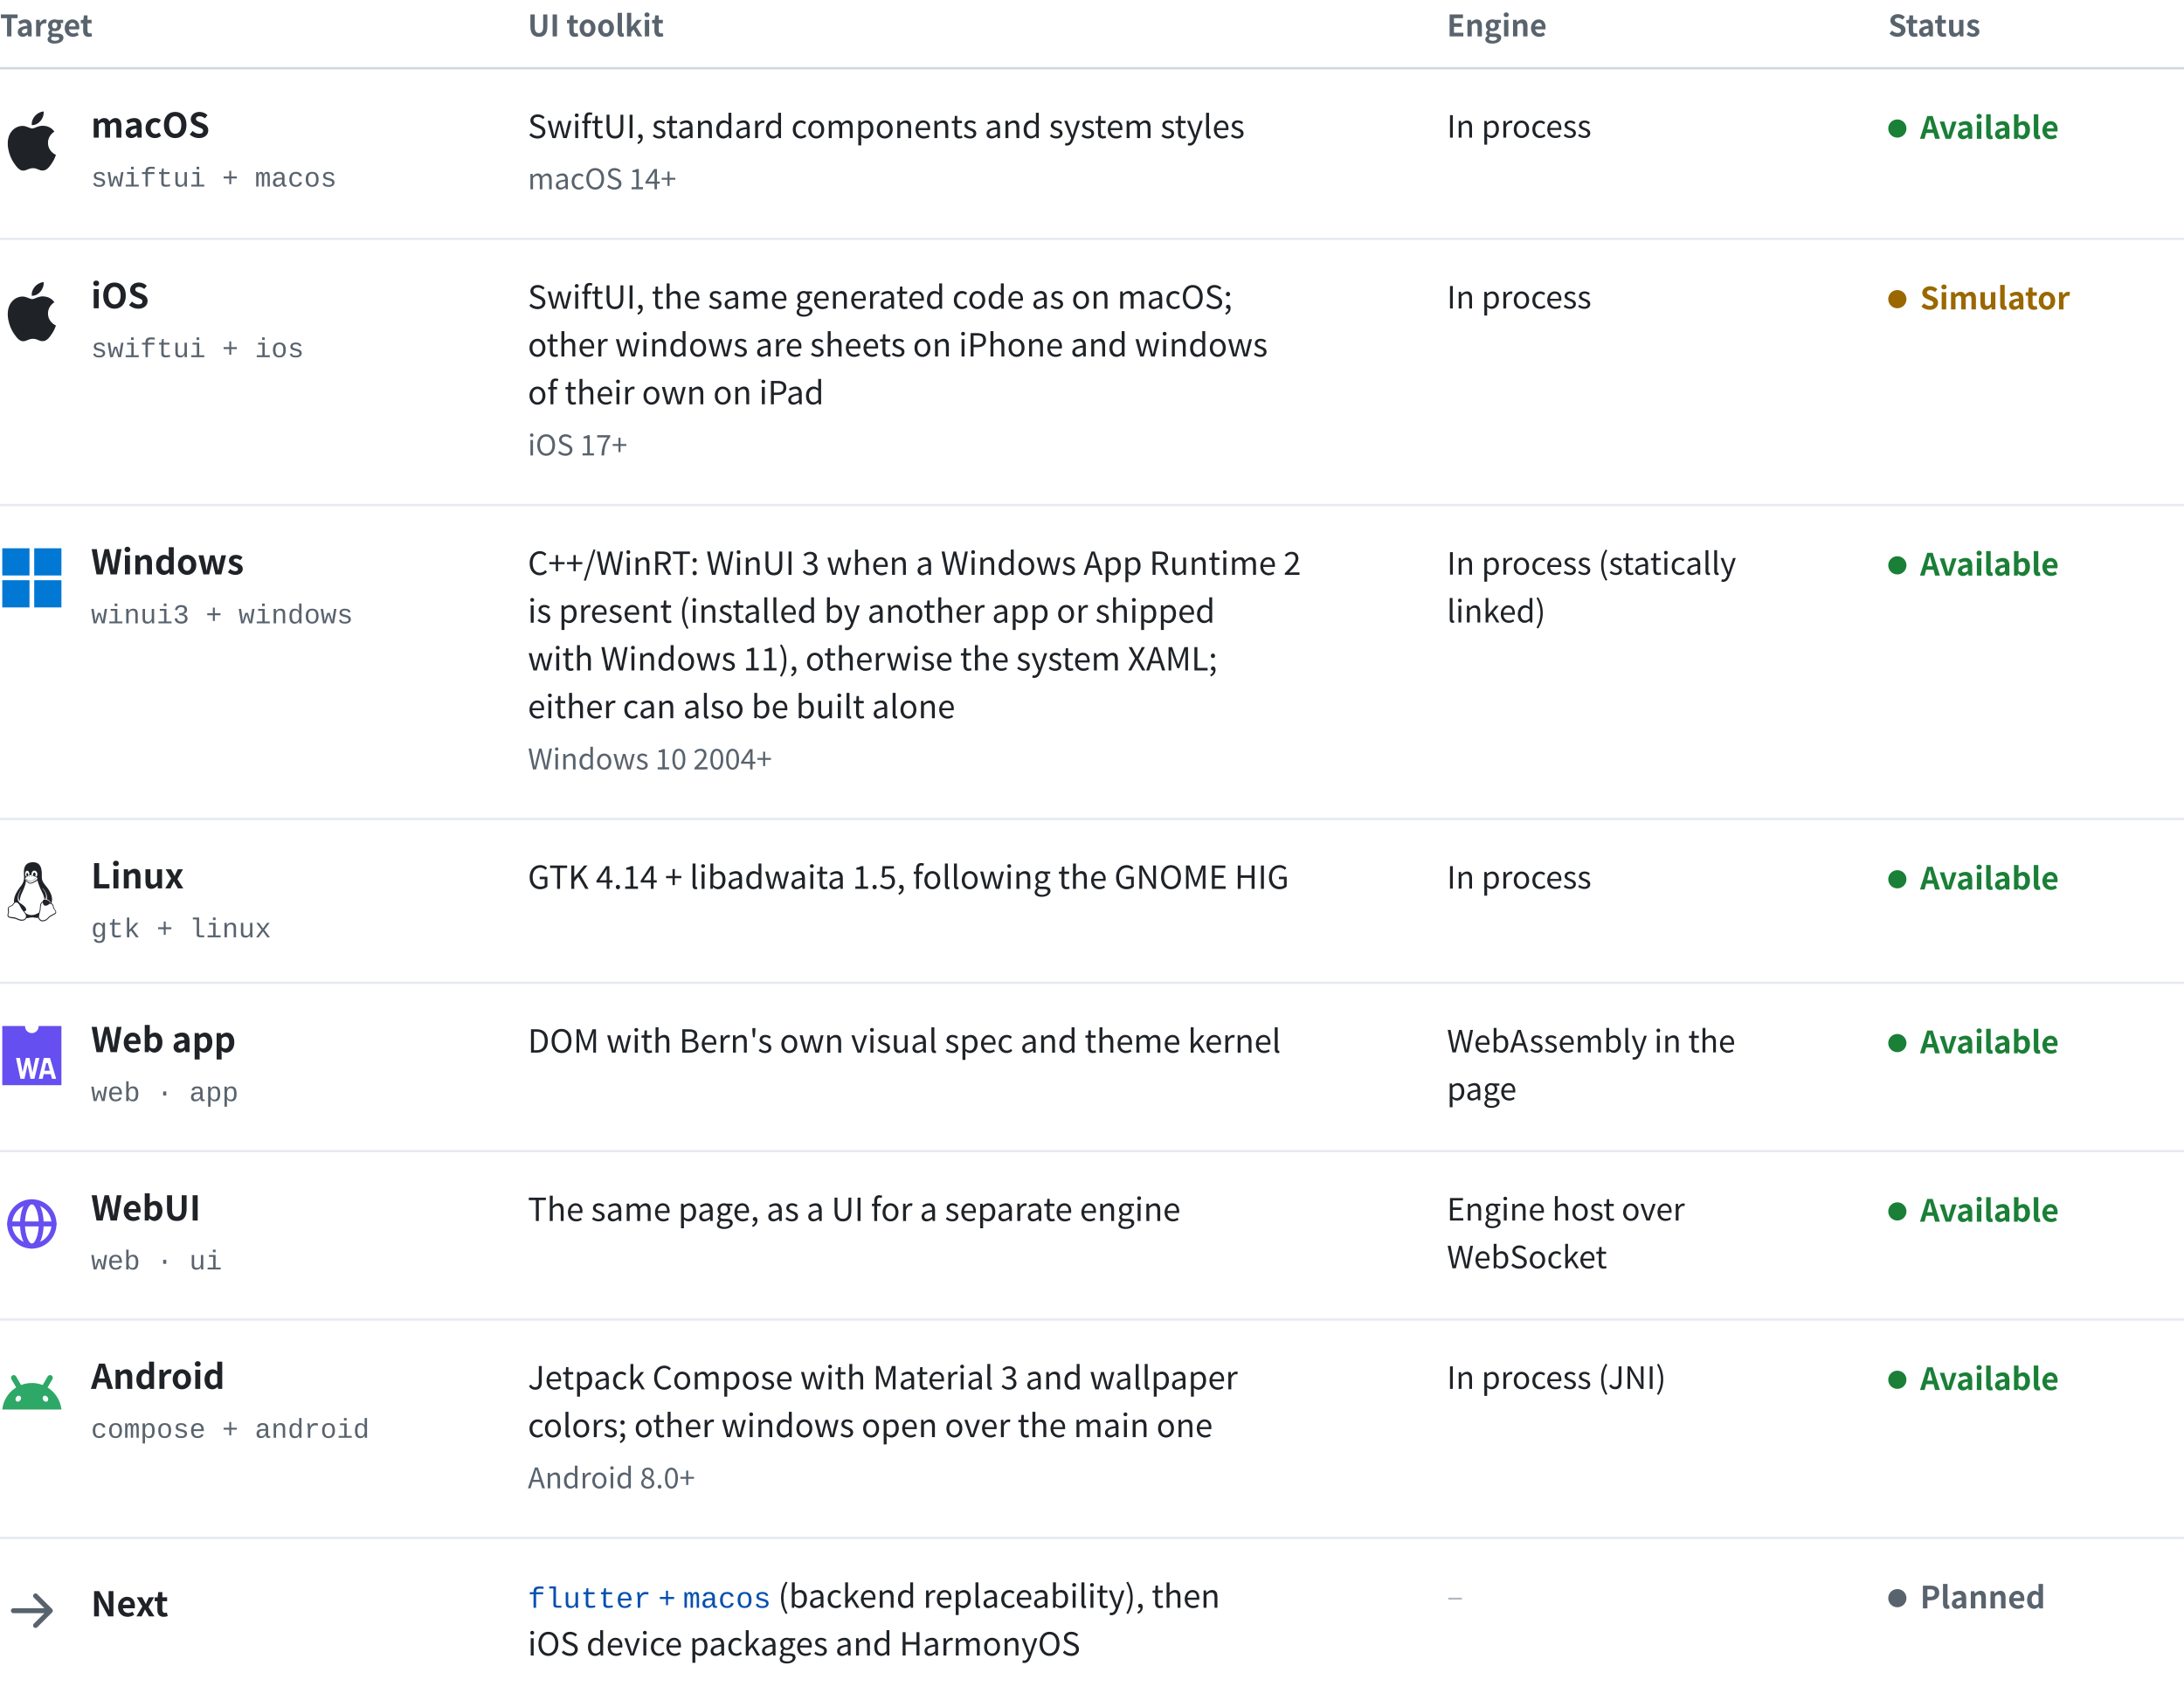
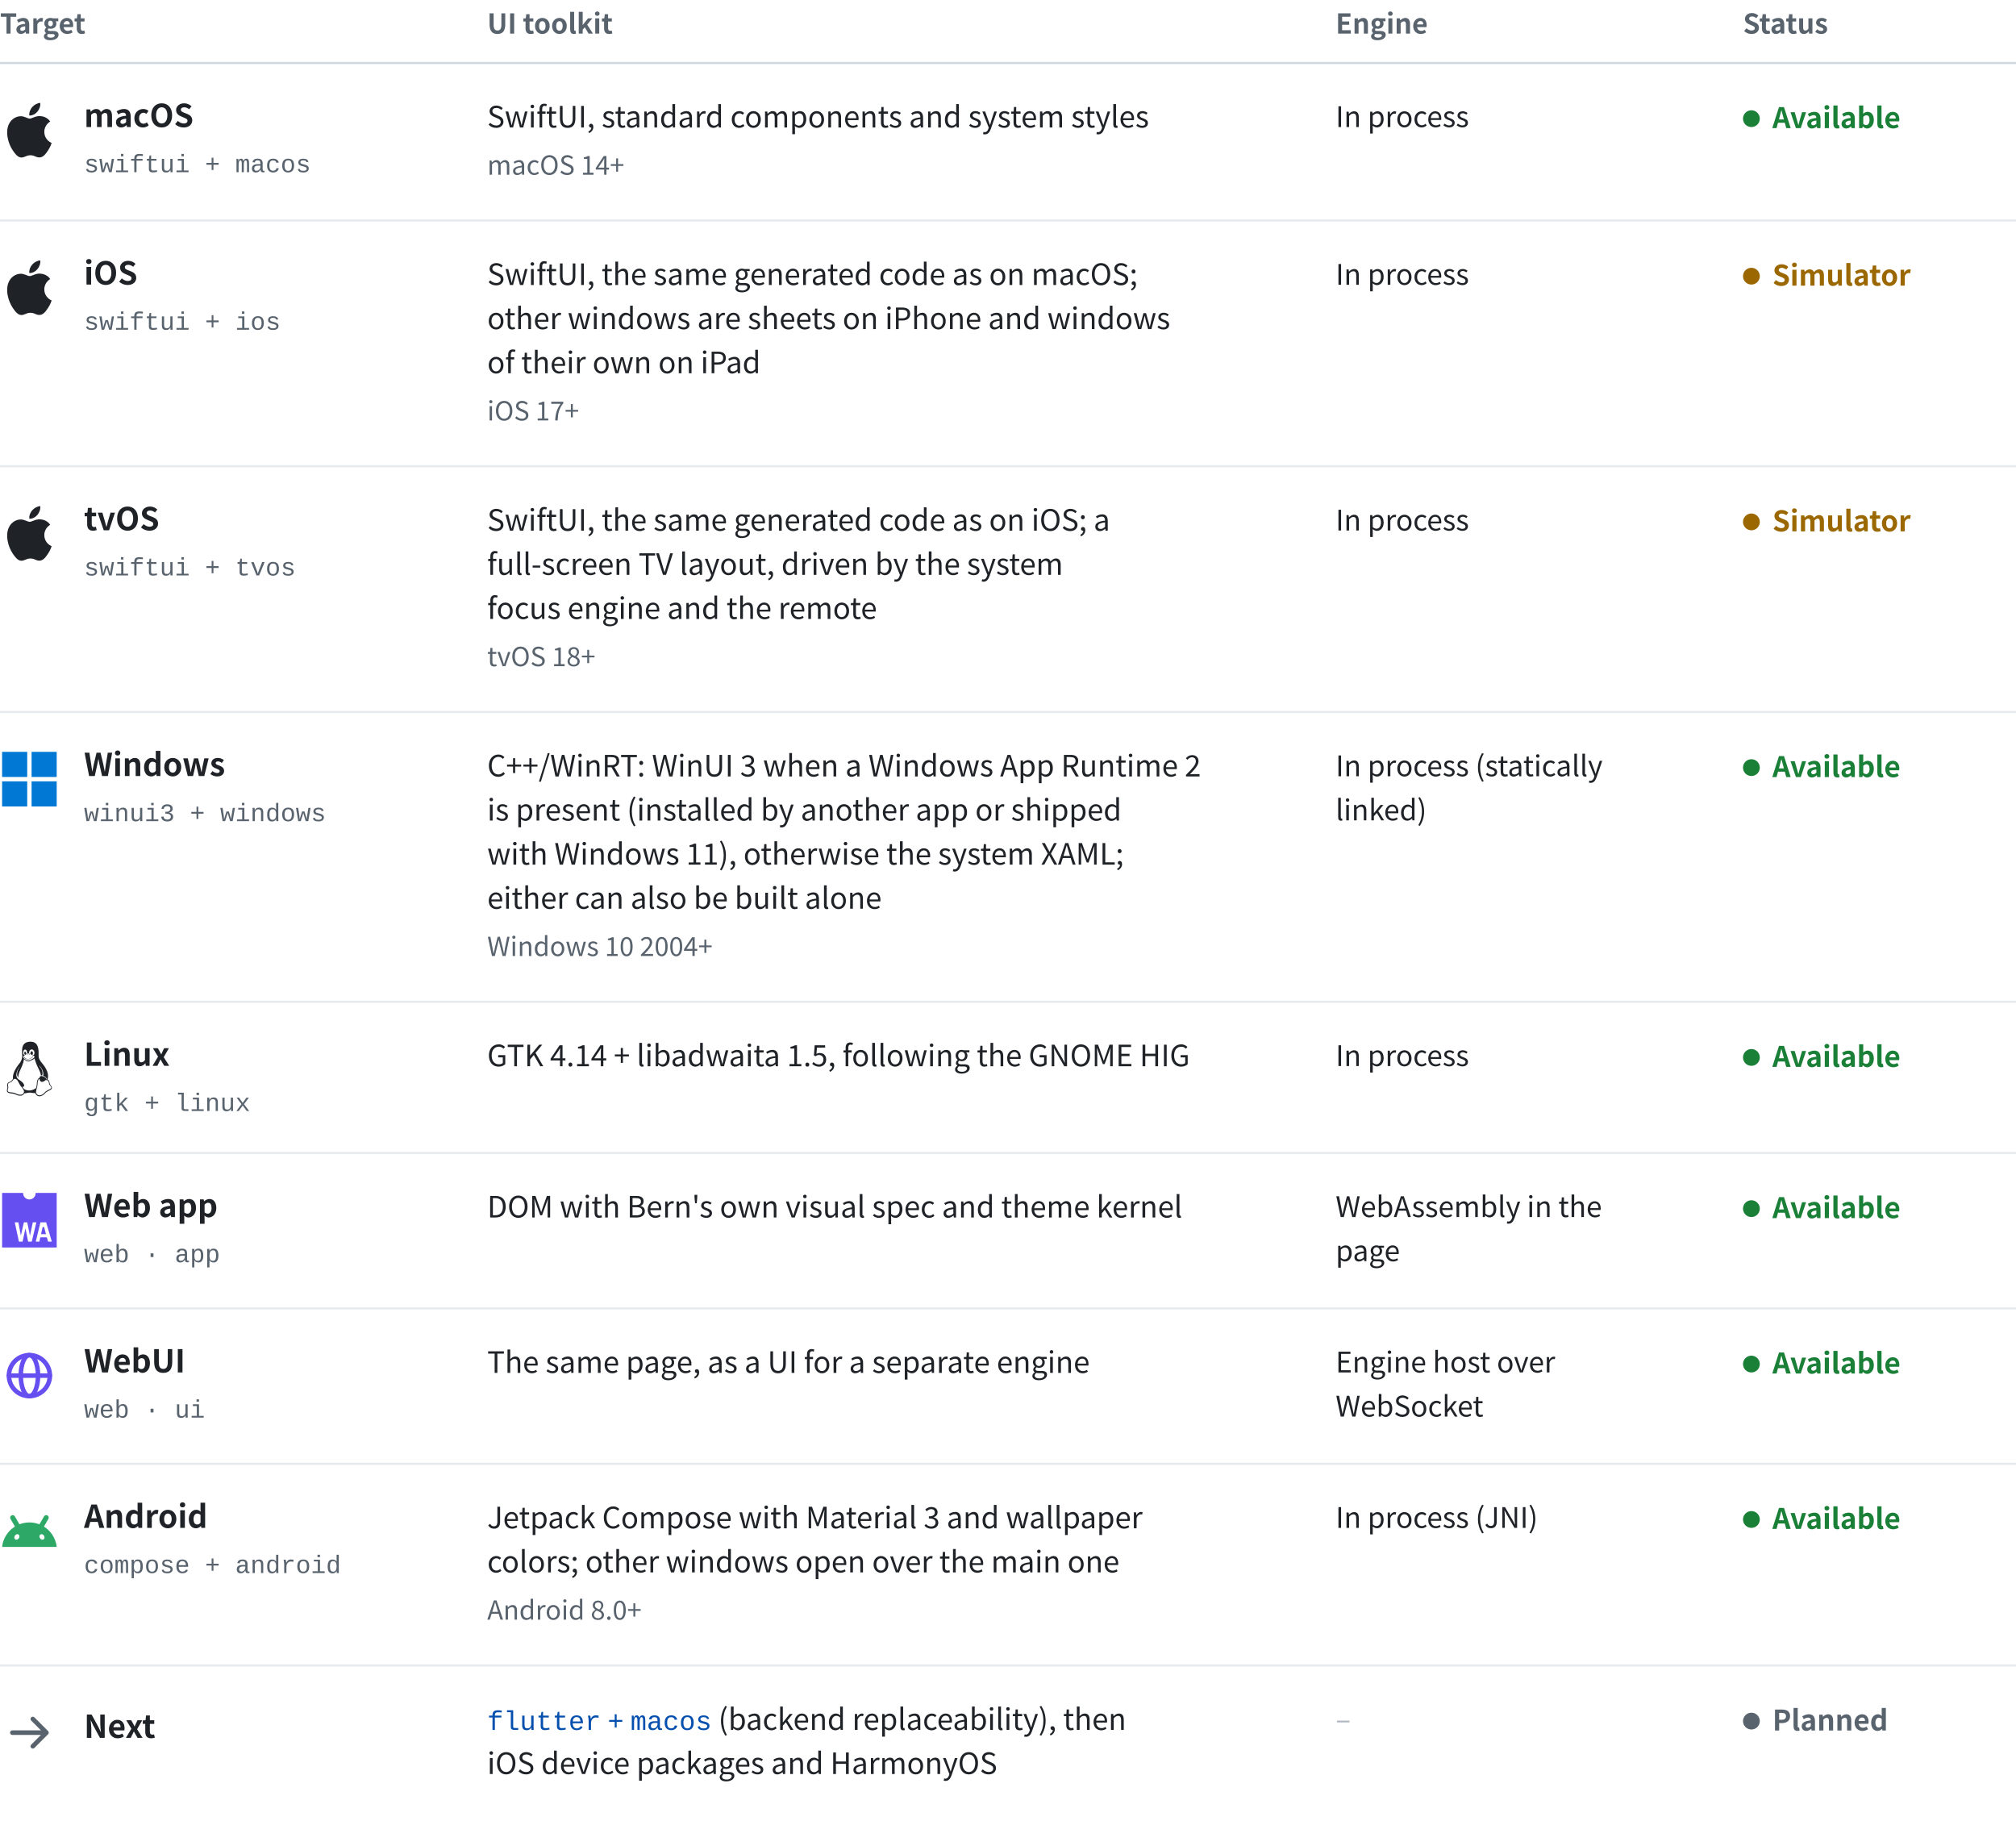
- <svg xmlns="http://www.w3.org/2000/svg" viewBox="0 0 960 750" width="960" height="750" font-family="-apple-system, BlinkMacSystemFont, 'Segoe UI', 'PingFang SC', 'Hiragino Sans GB', 'Microsoft YaHei', 'Noto Sans CJK SC', 'Helvetica Neue', Arial, sans-serif">
+ <svg xmlns="http://www.w3.org/2000/svg" viewBox="0 0 960 867" width="960" height="867" font-family="-apple-system, BlinkMacSystemFont, 'Segoe UI', 'PingFang SC', 'Hiragino Sans GB', 'Microsoft YaHei', 'Noto Sans CJK SC', 'Helvetica Neue', Arial, sans-serif">
  <defs>
    <symbol id="bern-logo" viewBox="0 0 1024 1024">
      <defs>
        <clipPath id="bern-symbol-disc">
          <circle cx="512" cy="512" r="512" />
        </clipPath>
      </defs>
      <g clip-path="url(#bern-symbol-disc)">
        <rect width="1024" height="1024" fill="#4A8BEF" />
        <path fill="#24324D" d="M 290.4 372.1 C 270.7 579.3 309.8 827.6 392.0 1060.0 L 1100 1100 L 1060.0 880.0 C 1013.0 692.2 904.4 451.5 684.3 270.5 A 14 14 0 0 0 662.4 286.5 C 693.7 364.2 711.6 444.8 715.3 529.4 A 36 36 0 0 1 691.6 564.9 C 620.6 590.7 549.5 616.5 478.5 642.4 A 36 36 0 0 1 436.0 628.1 C 383.8 547.6 344.6 461.1 317.8 369.5 A 14 14 0 0 0 290.4 372.1 Z" />
        <ellipse rx="22" ry="36" fill="#E8F4FF" transform="translate(520 760) rotate(-20)" />
        <ellipse rx="22" ry="36" fill="#E8F4FF" transform="translate(748 668) rotate(-20)" />
      </g>
    </symbol>
  </defs>
  <text x="0.0" y="16.0" font-size="13" font-weight="700" fill="#59636E">Target</text>
  <text x="232.0" y="16.0" font-size="13" font-weight="700" fill="#59636E">UI toolkit</text>
  <text x="636.0" y="16.0" font-size="13" font-weight="700" fill="#59636E">Engine</text>
  <text x="830.0" y="16.0" font-size="13" font-weight="700" fill="#59636E">Status</text>
  <line x1="0" y1="30.0" x2="960" y2="30.0" stroke="#D0D7DE" />
  <path d="M12.152 6.896c-.948 0-2.415-1.078-3.96-1.04-2.04.027-3.91 1.183-4.961 3.014-2.117 3.675-.546 9.103 1.519 12.09 1.013 1.454 2.208 3.09 3.792 3.039 1.52-.065 2.09-.987 3.935-.987 1.831 0 2.35.987 3.96.948 1.637-.026 2.676-1.48 3.676-2.948 1.156-1.688 1.636-3.325 1.662-3.415-.039-.013-3.182-1.221-3.22-4.857-.026-3.04 2.48-4.494 2.597-4.559-1.429-2.09-3.623-2.324-4.39-2.376-2-.156-3.675 1.09-4.61 1.09zM15.53 3.83c.843-1.012 1.4-2.427 1.245-3.83-1.207.052-2.662.805-3.532 1.818-.78.896-1.454 2.338-1.273 3.714 1.338.104 2.715-.688 3.559-1.701" fill="#1F2328" transform="translate(1.00 49.00) scale(1.0833)" />
  <text x="40.0" y="60.5" font-size="15" fill="#1F2328" font-weight="700">macOS</text>
  <text x="40" y="82" font-size="12" font-family="ui-monospace, SFMono-Regular, Menlo, Consolas, 'Liberation Mono', monospace" fill="#59636E">swiftui + macos</text>
  <text x="232.0" y="60.7" font-size="14" fill="#1F2328">SwiftUI, standard components and system styles</text>
  <text x="232.0" y="83.2" font-size="12.5" fill="#59636E">macOS 14+</text>
  <text x="636.0" y="60.5" font-size="13.5" fill="#1F2328">In process</text>
  <circle cx="834" cy="56.5" r="4" fill="#1A7F37" />
  <text x="844.0" y="61.0" font-size="13.5" font-weight="700" fill="#1A7F37">Available</text>
  <line x1="0" y1="105.0" x2="960" y2="105.0" stroke="#E6EAEF" />
  <path d="M12.152 6.896c-.948 0-2.415-1.078-3.96-1.04-2.04.027-3.91 1.183-4.961 3.014-2.117 3.675-.546 9.103 1.519 12.09 1.013 1.454 2.208 3.09 3.792 3.039 1.52-.065 2.09-.987 3.935-.987 1.831 0 2.35.987 3.96.948 1.637-.026 2.676-1.48 3.676-2.948 1.156-1.688 1.636-3.325 1.662-3.415-.039-.013-3.182-1.221-3.22-4.857-.026-3.04 2.48-4.494 2.597-4.559-1.429-2.09-3.623-2.324-4.39-2.376-2-.156-3.675 1.09-4.61 1.09zM15.53 3.83c.843-1.012 1.4-2.427 1.245-3.83-1.207.052-2.662.805-3.532 1.818-.78.896-1.454 2.338-1.273 3.714 1.338.104 2.715-.688 3.559-1.701" fill="#1F2328" transform="translate(1.00 124.00) scale(1.0833)" />
  <text x="40.0" y="135.5" font-size="15" fill="#1F2328" font-weight="700">iOS</text>
  <text x="40" y="157" font-size="12" font-family="ui-monospace, SFMono-Regular, Menlo, Consolas, 'Liberation Mono', monospace" fill="#59636E">swiftui + ios</text>
  <text x="232.0" y="135.7" font-size="14" fill="#1F2328">SwiftUI, the same generated code as on macOS;</text>
  <text x="232.0" y="156.7" font-size="14" fill="#1F2328">other windows are sheets on iPhone and windows</text>
  <text x="232.0" y="177.7" font-size="14" fill="#1F2328">of their own on iPad</text>
  <text x="232.0" y="200.2" font-size="12.5" fill="#59636E">iOS 17+</text>
  <text x="636.0" y="135.6" font-size="13.5" fill="#1F2328">In process</text>
  <circle cx="834" cy="131.5" r="4" fill="#9A6700" />
  <text x="844.0" y="136.0" font-size="13.5" font-weight="700" fill="#9A6700">Simulator</text>
  <line x1="0" y1="222.0" x2="960" y2="222.0" stroke="#E6EAEF" />
-   <rect x="1.00" y="241.00" width="11.96" height="11.96" fill="#0078D4" />
-   <rect x="1.00" y="255.04" width="11.96" height="11.96" fill="#0078D4" />
-   <rect x="15.04" y="241.00" width="11.96" height="11.96" fill="#0078D4" />
-   <rect x="15.04" y="255.04" width="11.96" height="11.96" fill="#0078D4" />
-   <text x="40.0" y="252.5" font-size="15" fill="#1F2328" font-weight="700">Windows</text>
-   <text x="40" y="274" font-size="12" font-family="ui-monospace, SFMono-Regular, Menlo, Consolas, 'Liberation Mono', monospace" fill="#59636E">winui3 + windows</text>
-   <text x="232.0" y="252.7" font-size="14" fill="#1F2328">C++/WinRT: WinUI 3 when a Windows App Runtime 2</text>
-   <text x="232.0" y="273.7" font-size="14" fill="#1F2328">is present (installed by another app or shipped</text>
-   <text x="232.0" y="294.7" font-size="14" fill="#1F2328">with Windows 11), otherwise the system XAML;</text>
-   <text x="232.0" y="315.7" font-size="14" fill="#1F2328">either can also be built alone</text>
-   <text x="232.0" y="338.2" font-size="12.5" fill="#59636E">Windows 10 2004+</text>
-   <text x="636.0" y="252.6" font-size="13.5" fill="#1F2328">In process (statically</text>
-   <text x="636.0" y="273.6" font-size="13.5" fill="#1F2328">linked)</text>
-   <circle cx="834" cy="248.5" r="4" fill="#1A7F37" />
-   <text x="844.0" y="253.0" font-size="13.5" font-weight="700" fill="#1A7F37">Available</text>
-   <line x1="0" y1="360.0" x2="960" y2="360.0" stroke="#E6EAEF" />
-   <path d="M12.504 0c-.155 0-.315.008-.48.021-4.226.333-3.105 4.807-3.17 6.298-.076 1.092-.3 1.953-1.05 3.02-.885 1.051-2.127 2.75-2.716 4.521-.278.832-.41 1.684-.287 2.489a.424.424 0 00-.11.135c-.26.268-.45.6-.663.839-.199.199-.485.267-.797.4-.313.136-.658.269-.864.68-.09.189-.136.394-.132.602 0 .199.027.4.055.536.058.399.116.728.04.97-.249.68-.28 1.145-.106 1.484.174.334.535.47.94.601.81.2 1.91.135 2.774.6.926.466 1.866.67 2.616.47.526-.116.97-.464 1.208-.946.587-.003 1.23-.269 2.26-.334.699-.058 1.574.267 2.577.2.025.134.063.198.114.333l.003.003c.391.778 1.113 1.132 1.884 1.071.771-.06 1.592-.536 2.257-1.306.631-.765 1.683-1.084 2.378-1.503.348-.199.629-.469.649-.853.023-.4-.2-.811-.714-1.376v-.097l-.003-.003c-.17-.2-.25-.535-.338-.926-.085-.401-.182-.786-.492-1.046h-.003c-.059-.054-.123-.067-.188-.135a.357.357 0 00-.19-.064c.431-1.278.264-2.55-.173-3.694-.533-1.41-1.465-2.638-2.175-3.483-.796-1.005-1.576-1.957-1.56-3.368.026-2.152.236-6.133-3.544-6.139zm.529 3.405h.013c.213 0 .396.062.584.198.19.135.33.332.438.533.105.259.158.459.166.724 0-.02.006-.04.006-.06v.105a.086.086 0 01-.004-.021l-.004-.024a1.807 1.807 0 01-.15.706.953.953 0 01-.213.335.71.71 0 00-.088-.042c-.104-.045-.198-.064-.284-.133a1.312 1.312 0 00-.22-.066c.05-.06.146-.133.183-.198.053-.128.082-.264.088-.402v-.02a1.21 1.21 0 00-.061-.4c-.045-.134-.101-.2-.183-.333-.084-.066-.167-.132-.267-.132h-.016c-.093 0-.176.03-.262.132a.8.8 0 00-.205.334 1.18 1.18 0 00-.09.4v.019c.002.089.008.179.02.267-.193-.067-.438-.135-.607-.202a1.635 1.635 0 01-.018-.2v-.02a1.772 1.772 0 01.15-.768c.082-.22.232-.406.43-.533a.985.985 0 01.594-.2zm-2.962.059h.036c.142 0 .27.048.399.135.146.129.264.288.344.465.09.199.14.4.153.667v.004c.007.134.006.2-.002.266v.08c-.03.007-.056.018-.083.024-.152.055-.274.135-.393.2.012-.09.013-.18.003-.267v-.015c-.012-.133-.04-.2-.082-.333a.613.613 0 00-.166-.267.248.248 0 00-.183-.064h-.021c-.071.006-.13.04-.186.132a.552.552 0 00-.12.27.944.944 0 00-.023.33v.015c.012.135.037.2.08.334.046.134.098.2.166.268.01.009.02.018.034.024-.07.057-.117.07-.176.136a.304.304 0 01-.131.068 2.62 2.62 0 01-.275-.402 1.772 1.772 0 01-.155-.667 1.759 1.759 0 01.08-.668 1.43 1.43 0 01.283-.535c.128-.133.26-.2.418-.2zm1.37 1.706c.332 0 .733.065 1.216.399.293.2.523.269 1.052.468h.003c.255.136.405.266.478.399v-.131a.571.571 0 01.016.47c-.123.31-.516.643-1.063.842v.002c-.268.135-.501.333-.775.465-.276.135-.588.292-1.012.267a1.139 1.139 0 01-.448-.067 3.566 3.566 0 01-.322-.198c-.195-.135-.363-.332-.612-.465v-.005h-.005c-.4-.246-.616-.512-.686-.71-.07-.268-.005-.47.193-.6.224-.135.38-.271.483-.336.104-.074.143-.102.176-.131h.002v-.003c.169-.202.436-.47.839-.601.139-.036.294-.065.466-.065zm2.8 2.142c.358 1.417 1.196 3.475 1.735 4.473.286.534.855 1.659 1.102 3.024.156-.005.33.018.513.064.646-1.671-.546-3.467-1.089-3.966-.22-.2-.232-.335-.123-.335.59.534 1.365 1.572 1.646 2.757.13.535.16 1.104.021 1.67.067.028.135.06.205.067 1.032.534 1.413.938 1.23 1.537v-.043c-.06-.003-.12 0-.18 0h-.016c.151-.467-.182-.825-1.065-1.224-.915-.4-1.646-.336-1.77.465-.008.043-.013.066-.018.135-.068.023-.139.053-.209.064-.43.268-.662.669-.793 1.187-.13.533-.17 1.156-.205 1.869v.003c-.02.334-.17.838-.319 1.35-1.5 1.072-3.58 1.538-5.348.334a2.645 2.645 0 00-.402-.533 1.45 1.45 0 00-.275-.333c.182 0 .338-.03.465-.067a.615.615 0 00.314-.334c.108-.267 0-.697-.345-1.163-.345-.467-.931-.995-1.788-1.521-.63-.4-.986-.87-1.15-1.396-.165-.534-.143-1.085-.015-1.645.245-1.07.873-2.11 1.274-2.763.107-.065.037.135-.408.974-.396.751-1.14 2.497-.122 3.854a8.123 8.123 0 01.647-2.876c.564-1.278 1.743-3.504 1.836-5.268.048.036.217.135.289.202.218.133.38.333.59.465.21.201.477.335.876.335.039.003.075.006.11.006.412 0 .73-.134.997-.268.29-.134.52-.334.74-.4h.005c.467-.135.835-.402 1.044-.7zm2.185 8.958c.037.6.343 1.245.882 1.377.588.134 1.434-.333 1.791-.765l.211-.01c.315-.007.577.01.847.268l.003.003c.208.199.305.53.391.876.085.4.154.78.409 1.066.486.527.645.906.636 1.14l.003-.007v.018l-.003-.012c-.015.262-.185.396-.498.595-.63.401-1.746.712-2.457 1.57-.618.737-1.37 1.14-2.036 1.191-.664.053-1.237-.2-1.574-.898l-.005-.003c-.21-.4-.12-1.025.056-1.69.176-.668.428-1.344.463-1.897.037-.714.076-1.335.195-1.814.12-.465.308-.797.641-.984l.045-.022zm-10.814.049h.01c.053 0 .105.005.157.014.376.055.706.333 1.023.752l.91 1.664.003.003c.243.533.754 1.064 1.189 1.637.434.598.77 1.131.729 1.57v.006c-.057.744-.48 1.148-1.125 1.294-.645.135-1.52.002-2.395-.464-.968-.536-2.118-.469-2.857-.602-.369-.066-.61-.2-.723-.4-.11-.2-.113-.602.123-1.23v-.004l.002-.003c.117-.334.03-.752-.027-1.118-.055-.401-.083-.71.043-.94.16-.334.396-.4.69-.533.294-.135.64-.202.915-.47h.002v-.002c.256-.268.445-.601.668-.838.19-.201.38-.336.663-.336zm7.159-9.074c-.435.201-.945.535-1.488.535-.542 0-.97-.267-1.28-.466-.154-.134-.28-.268-.373-.335-.164-.134-.144-.333-.074-.333.109.016.129.134.199.2.096.066.215.2.36.333.292.2.68.467 1.167.467.485 0 1.053-.267 1.398-.466.195-.135.445-.334.648-.467.156-.136.149-.267.279-.267.128.016.034.134-.147.332a8.097 8.097 0 01-.69.468zm-1.082-1.583V5.64c-.006-.02.013-.042.029-.05.074-.043.18-.027.26.004.063 0 .16.067.15.135-.006.049-.085.066-.135.066-.055 0-.092-.043-.141-.068-.052-.018-.146-.008-.163-.065zm-.551 0c-.02.058-.113.049-.166.066-.047.025-.086.068-.14.068-.05 0-.13-.02-.136-.068-.01-.066.088-.133.15-.133.08-.031.184-.047.259-.005.019.009.036.03.03.05v.02h.003z" fill="#1F2328" transform="translate(1.00 379.00) scale(1.0833)" />
-   <text x="40.0" y="390.5" font-size="15" fill="#1F2328" font-weight="700">Linux</text>
-   <text x="40" y="412" font-size="12" font-family="ui-monospace, SFMono-Regular, Menlo, Consolas, 'Liberation Mono', monospace" fill="#59636E">gtk + linux</text>
-   <text x="232.0" y="390.7" font-size="14" fill="#1F2328">GTK 4.14 + libadwaita 1.5, following the GNOME HIG</text>
-   <text x="636.0" y="390.6" font-size="13.5" fill="#1F2328">In process</text>
-   <circle cx="834" cy="386.5" r="4" fill="#1A7F37" />
-   <text x="844.0" y="391.0" font-size="13.5" font-weight="700" fill="#1A7F37">Available</text>
-   <line x1="0" y1="432.0" x2="960" y2="432.0" stroke="#E6EAEF" />
-   <path d="M14.745,0c0,0.042,0,0.085,0,0.129c0,1.52-1.232,2.752-2.752,2.752c-1.52,0-2.752-1.232-2.752-2.752 c0-0.045,0-0.087,0-0.129H0v24h24V0H14.745z M11.454,21.431l-1.169-5.783h-0.02l-1.264,5.783H7.39l-1.824-8.497h1.59l1.088,5.783 h0.02l1.311-5.783h1.487l1.177,5.854h0.02l1.242-5.854h1.561l-2.027,8.497H11.454z M20.209,21.431l-0.542-1.891h-2.861l-0.417,1.891 h-1.59l2.056-8.497h2.509l2.5,8.497H20.209z M17.812,15.028l-0.694,3.118h2.159l-0.796-3.118H17.812z" fill="#654FF0" transform="translate(1.00 451.00) scale(1.0833)" />
-   <text x="40.0" y="462.5" font-size="15" fill="#1F2328" font-weight="700">Web app</text>
-   <text x="40" y="484" font-size="12" font-family="ui-monospace, SFMono-Regular, Menlo, Consolas, 'Liberation Mono', monospace" fill="#59636E">web · app</text>
-   <text x="232.0" y="462.7" font-size="14" fill="#1F2328">DOM with Bern's own visual spec and theme kernel</text>
-   <text x="636.0" y="462.6" font-size="13.5" fill="#1F2328">WebAssembly in the</text>
-   <text x="636.0" y="483.6" font-size="13.5" fill="#1F2328">page</text>
-   <circle cx="834" cy="458.5" r="4" fill="#1A7F37" />
-   <text x="844.0" y="463.0" font-size="13.5" font-weight="700" fill="#1A7F37">Available</text>
-   <line x1="0" y1="506.0" x2="960" y2="506.0" stroke="#E6EAEF" />
-   <g transform="translate(1.0 525.0) scale(1.0833)" fill="none" stroke="#654FF0" stroke-width="2" stroke-linecap="round" stroke-linejoin="round" color="#654FF0">
+   <path d="M12.152 6.896c-.948 0-2.415-1.078-3.96-1.04-2.04.027-3.91 1.183-4.961 3.014-2.117 3.675-.546 9.103 1.519 12.09 1.013 1.454 2.208 3.09 3.792 3.039 1.52-.065 2.09-.987 3.935-.987 1.831 0 2.35.987 3.96.948 1.637-.026 2.676-1.48 3.676-2.948 1.156-1.688 1.636-3.325 1.662-3.415-.039-.013-3.182-1.221-3.22-4.857-.026-3.04 2.48-4.494 2.597-4.559-1.429-2.09-3.623-2.324-4.39-2.376-2-.156-3.675 1.09-4.61 1.09zM15.53 3.83c.843-1.012 1.4-2.427 1.245-3.83-1.207.052-2.662.805-3.532 1.818-.78.896-1.454 2.338-1.273 3.714 1.338.104 2.715-.688 3.559-1.701" fill="#1F2328" transform="translate(1.00 241.00) scale(1.0833)" />
+   <text x="40.0" y="252.5" font-size="15" fill="#1F2328" font-weight="700">tvOS</text>
+   <text x="40" y="274" font-size="12" font-family="ui-monospace, SFMono-Regular, Menlo, Consolas, 'Liberation Mono', monospace" fill="#59636E">swiftui + tvos</text>
+   <text x="232.0" y="252.7" font-size="14" fill="#1F2328">SwiftUI, the same generated code as on iOS; a</text>
+   <text x="232.0" y="273.7" font-size="14" fill="#1F2328">full-screen TV layout, driven by the system</text>
+   <text x="232.0" y="294.7" font-size="14" fill="#1F2328">focus engine and the remote</text>
+   <text x="232.0" y="317.2" font-size="12.5" fill="#59636E">tvOS 18+</text>
+   <text x="636.0" y="252.6" font-size="13.5" fill="#1F2328">In process</text>
+   <circle cx="834" cy="248.5" r="4" fill="#9A6700" />
+   <text x="844.0" y="253.0" font-size="13.5" font-weight="700" fill="#9A6700">Simulator</text>
+   <line x1="0" y1="339.0" x2="960" y2="339.0" stroke="#E6EAEF" />
+   <rect x="1.00" y="358.00" width="11.96" height="11.96" fill="#0078D4" />
+   <rect x="1.00" y="372.04" width="11.96" height="11.96" fill="#0078D4" />
+   <rect x="15.04" y="358.00" width="11.96" height="11.96" fill="#0078D4" />
+   <rect x="15.04" y="372.04" width="11.96" height="11.96" fill="#0078D4" />
+   <text x="40.0" y="369.5" font-size="15" fill="#1F2328" font-weight="700">Windows</text>
+   <text x="40" y="391" font-size="12" font-family="ui-monospace, SFMono-Regular, Menlo, Consolas, 'Liberation Mono', monospace" fill="#59636E">winui3 + windows</text>
+   <text x="232.0" y="369.7" font-size="14" fill="#1F2328">C++/WinRT: WinUI 3 when a Windows App Runtime 2</text>
+   <text x="232.0" y="390.7" font-size="14" fill="#1F2328">is present (installed by another app or shipped</text>
+   <text x="232.0" y="411.7" font-size="14" fill="#1F2328">with Windows 11), otherwise the system XAML;</text>
+   <text x="232.0" y="432.7" font-size="14" fill="#1F2328">either can also be built alone</text>
+   <text x="232.0" y="455.2" font-size="12.5" fill="#59636E">Windows 10 2004+</text>
+   <text x="636.0" y="369.6" font-size="13.5" fill="#1F2328">In process (statically</text>
+   <text x="636.0" y="390.6" font-size="13.5" fill="#1F2328">linked)</text>
+   <circle cx="834" cy="365.5" r="4" fill="#1A7F37" />
+   <text x="844.0" y="370.0" font-size="13.5" font-weight="700" fill="#1A7F37">Available</text>
+   <line x1="0" y1="477.0" x2="960" y2="477.0" stroke="#E6EAEF" />
+   <path d="M12.504 0c-.155 0-.315.008-.48.021-4.226.333-3.105 4.807-3.17 6.298-.076 1.092-.3 1.953-1.05 3.02-.885 1.051-2.127 2.75-2.716 4.521-.278.832-.41 1.684-.287 2.489a.424.424 0 00-.11.135c-.26.268-.45.6-.663.839-.199.199-.485.267-.797.4-.313.136-.658.269-.864.68-.09.189-.136.394-.132.602 0 .199.027.4.055.536.058.399.116.728.04.97-.249.68-.28 1.145-.106 1.484.174.334.535.47.94.601.81.2 1.91.135 2.774.6.926.466 1.866.67 2.616.47.526-.116.97-.464 1.208-.946.587-.003 1.23-.269 2.26-.334.699-.058 1.574.267 2.577.2.025.134.063.198.114.333l.003.003c.391.778 1.113 1.132 1.884 1.071.771-.06 1.592-.536 2.257-1.306.631-.765 1.683-1.084 2.378-1.503.348-.199.629-.469.649-.853.023-.4-.2-.811-.714-1.376v-.097l-.003-.003c-.17-.2-.25-.535-.338-.926-.085-.401-.182-.786-.492-1.046h-.003c-.059-.054-.123-.067-.188-.135a.357.357 0 00-.19-.064c.431-1.278.264-2.55-.173-3.694-.533-1.41-1.465-2.638-2.175-3.483-.796-1.005-1.576-1.957-1.56-3.368.026-2.152.236-6.133-3.544-6.139zm.529 3.405h.013c.213 0 .396.062.584.198.19.135.33.332.438.533.105.259.158.459.166.724 0-.02.006-.04.006-.06v.105a.086.086 0 01-.004-.021l-.004-.024a1.807 1.807 0 01-.15.706.953.953 0 01-.213.335.71.71 0 00-.088-.042c-.104-.045-.198-.064-.284-.133a1.312 1.312 0 00-.22-.066c.05-.06.146-.133.183-.198.053-.128.082-.264.088-.402v-.02a1.21 1.21 0 00-.061-.4c-.045-.134-.101-.2-.183-.333-.084-.066-.167-.132-.267-.132h-.016c-.093 0-.176.03-.262.132a.8.8 0 00-.205.334 1.18 1.18 0 00-.09.4v.019c.002.089.008.179.02.267-.193-.067-.438-.135-.607-.202a1.635 1.635 0 01-.018-.2v-.02a1.772 1.772 0 01.15-.768c.082-.22.232-.406.43-.533a.985.985 0 01.594-.2zm-2.962.059h.036c.142 0 .27.048.399.135.146.129.264.288.344.465.09.199.14.4.153.667v.004c.007.134.006.2-.002.266v.08c-.03.007-.056.018-.083.024-.152.055-.274.135-.393.2.012-.09.013-.18.003-.267v-.015c-.012-.133-.04-.2-.082-.333a.613.613 0 00-.166-.267.248.248 0 00-.183-.064h-.021c-.071.006-.13.04-.186.132a.552.552 0 00-.12.27.944.944 0 00-.023.33v.015c.012.135.037.2.08.334.046.134.098.2.166.268.01.009.02.018.034.024-.07.057-.117.07-.176.136a.304.304 0 01-.131.068 2.62 2.62 0 01-.275-.402 1.772 1.772 0 01-.155-.667 1.759 1.759 0 01.08-.668 1.43 1.43 0 01.283-.535c.128-.133.26-.2.418-.2zm1.37 1.706c.332 0 .733.065 1.216.399.293.2.523.269 1.052.468h.003c.255.136.405.266.478.399v-.131a.571.571 0 01.016.47c-.123.31-.516.643-1.063.842v.002c-.268.135-.501.333-.775.465-.276.135-.588.292-1.012.267a1.139 1.139 0 01-.448-.067 3.566 3.566 0 01-.322-.198c-.195-.135-.363-.332-.612-.465v-.005h-.005c-.4-.246-.616-.512-.686-.71-.07-.268-.005-.47.193-.6.224-.135.38-.271.483-.336.104-.074.143-.102.176-.131h.002v-.003c.169-.202.436-.47.839-.601.139-.036.294-.065.466-.065zm2.8 2.142c.358 1.417 1.196 3.475 1.735 4.473.286.534.855 1.659 1.102 3.024.156-.005.33.018.513.064.646-1.671-.546-3.467-1.089-3.966-.22-.2-.232-.335-.123-.335.59.534 1.365 1.572 1.646 2.757.13.535.16 1.104.021 1.67.067.028.135.06.205.067 1.032.534 1.413.938 1.23 1.537v-.043c-.06-.003-.12 0-.18 0h-.016c.151-.467-.182-.825-1.065-1.224-.915-.4-1.646-.336-1.77.465-.008.043-.013.066-.018.135-.068.023-.139.053-.209.064-.43.268-.662.669-.793 1.187-.13.533-.17 1.156-.205 1.869v.003c-.02.334-.17.838-.319 1.35-1.5 1.072-3.58 1.538-5.348.334a2.645 2.645 0 00-.402-.533 1.45 1.45 0 00-.275-.333c.182 0 .338-.03.465-.067a.615.615 0 00.314-.334c.108-.267 0-.697-.345-1.163-.345-.467-.931-.995-1.788-1.521-.63-.4-.986-.87-1.15-1.396-.165-.534-.143-1.085-.015-1.645.245-1.07.873-2.11 1.274-2.763.107-.065.037.135-.408.974-.396.751-1.14 2.497-.122 3.854a8.123 8.123 0 01.647-2.876c.564-1.278 1.743-3.504 1.836-5.268.048.036.217.135.289.202.218.133.38.333.59.465.21.201.477.335.876.335.039.003.075.006.11.006.412 0 .73-.134.997-.268.29-.134.52-.334.74-.4h.005c.467-.135.835-.402 1.044-.7zm2.185 8.958c.037.6.343 1.245.882 1.377.588.134 1.434-.333 1.791-.765l.211-.01c.315-.007.577.01.847.268l.003.003c.208.199.305.53.391.876.085.4.154.78.409 1.066.486.527.645.906.636 1.14l.003-.007v.018l-.003-.012c-.015.262-.185.396-.498.595-.63.401-1.746.712-2.457 1.57-.618.737-1.37 1.14-2.036 1.191-.664.053-1.237-.2-1.574-.898l-.005-.003c-.21-.4-.12-1.025.056-1.69.176-.668.428-1.344.463-1.897.037-.714.076-1.335.195-1.814.12-.465.308-.797.641-.984l.045-.022zm-10.814.049h.01c.053 0 .105.005.157.014.376.055.706.333 1.023.752l.91 1.664.003.003c.243.533.754 1.064 1.189 1.637.434.598.77 1.131.729 1.57v.006c-.057.744-.48 1.148-1.125 1.294-.645.135-1.52.002-2.395-.464-.968-.536-2.118-.469-2.857-.602-.369-.066-.61-.2-.723-.4-.11-.2-.113-.602.123-1.23v-.004l.002-.003c.117-.334.03-.752-.027-1.118-.055-.401-.083-.71.043-.94.16-.334.396-.4.69-.533.294-.135.64-.202.915-.47h.002v-.002c.256-.268.445-.601.668-.838.19-.201.38-.336.663-.336zm7.159-9.074c-.435.201-.945.535-1.488.535-.542 0-.97-.267-1.28-.466-.154-.134-.28-.268-.373-.335-.164-.134-.144-.333-.074-.333.109.016.129.134.199.2.096.066.215.2.36.333.292.2.68.467 1.167.467.485 0 1.053-.267 1.398-.466.195-.135.445-.334.648-.467.156-.136.149-.267.279-.267.128.016.034.134-.147.332a8.097 8.097 0 01-.69.468zm-1.082-1.583V5.64c-.006-.02.013-.042.029-.05.074-.043.18-.027.26.004.063 0 .16.067.15.135-.006.049-.085.066-.135.066-.055 0-.092-.043-.141-.068-.052-.018-.146-.008-.163-.065zm-.551 0c-.02.058-.113.049-.166.066-.047.025-.086.068-.14.068-.05 0-.13-.02-.136-.068-.01-.066.088-.133.15-.133.08-.031.184-.047.259-.005.019.009.036.03.03.05v.02h.003z" fill="#1F2328" transform="translate(1.00 496.00) scale(1.0833)" />
+   <text x="40.0" y="507.5" font-size="15" fill="#1F2328" font-weight="700">Linux</text>
+   <text x="40" y="529" font-size="12" font-family="ui-monospace, SFMono-Regular, Menlo, Consolas, 'Liberation Mono', monospace" fill="#59636E">gtk + linux</text>
+   <text x="232.0" y="507.7" font-size="14" fill="#1F2328">GTK 4.14 + libadwaita 1.5, following the GNOME HIG</text>
+   <text x="636.0" y="507.6" font-size="13.5" fill="#1F2328">In process</text>
+   <circle cx="834" cy="503.5" r="4" fill="#1A7F37" />
+   <text x="844.0" y="508.0" font-size="13.5" font-weight="700" fill="#1A7F37">Available</text>
+   <line x1="0" y1="549.0" x2="960" y2="549.0" stroke="#E6EAEF" />
+   <path d="M14.745,0c0,0.042,0,0.085,0,0.129c0,1.52-1.232,2.752-2.752,2.752c-1.52,0-2.752-1.232-2.752-2.752 c0-0.045,0-0.087,0-0.129H0v24h24V0H14.745z M11.454,21.431l-1.169-5.783h-0.02l-1.264,5.783H7.39l-1.824-8.497h1.59l1.088,5.783 h0.02l1.311-5.783h1.487l1.177,5.854h0.02l1.242-5.854h1.561l-2.027,8.497H11.454z M20.209,21.431l-0.542-1.891h-2.861l-0.417,1.891 h-1.59l2.056-8.497h2.509l2.5,8.497H20.209z M17.812,15.028l-0.694,3.118h2.159l-0.796-3.118H17.812z" fill="#654FF0" transform="translate(1.00 568.00) scale(1.0833)" />
+   <text x="40.0" y="579.5" font-size="15" fill="#1F2328" font-weight="700">Web app</text>
+   <text x="40" y="601" font-size="12" font-family="ui-monospace, SFMono-Regular, Menlo, Consolas, 'Liberation Mono', monospace" fill="#59636E">web · app</text>
+   <text x="232.0" y="579.7" font-size="14" fill="#1F2328">DOM with Bern's own visual spec and theme kernel</text>
+   <text x="636.0" y="579.5" font-size="13.5" fill="#1F2328">WebAssembly in the</text>
+   <text x="636.0" y="600.5" font-size="13.5" fill="#1F2328">page</text>
+   <circle cx="834" cy="575.5" r="4" fill="#1A7F37" />
+   <text x="844.0" y="580.0" font-size="13.5" font-weight="700" fill="#1A7F37">Available</text>
+   <line x1="0" y1="623.0" x2="960" y2="623.0" stroke="#E6EAEF" />
+   <g transform="translate(1.0 642.0) scale(1.0833)" fill="none" stroke="#654FF0" stroke-width="2" stroke-linecap="round" stroke-linejoin="round" color="#654FF0">
    <circle cx="12" cy="12" r="9" />
    <ellipse cx="12" cy="12" rx="3.8" ry="9" />
    <path d="M3 12h18" />
  </g>
-   <text x="40.0" y="536.5" font-size="15" fill="#1F2328" font-weight="700">WebUI</text>
-   <text x="40" y="558" font-size="12" font-family="ui-monospace, SFMono-Regular, Menlo, Consolas, 'Liberation Mono', monospace" fill="#59636E">web · ui</text>
-   <text x="232.0" y="536.7" font-size="14" fill="#1F2328">The same page, as a UI for a separate engine</text>
-   <text x="636.0" y="536.5" font-size="13.5" fill="#1F2328">Engine host over</text>
-   <text x="636.0" y="557.5" font-size="13.5" fill="#1F2328">WebSocket</text>
-   <circle cx="834" cy="532.5" r="4" fill="#1A7F37" />
-   <text x="844.0" y="537.0" font-size="13.5" font-weight="700" fill="#1A7F37">Available</text>
-   <line x1="0" y1="580.0" x2="960" y2="580.0" stroke="#E6EAEF" />
-   <path d="M18.439 5.559c-.675 1.166-1.352 2.332-2.027 3.498-.037-.015-.074-.029-.111-.043-1.825-.696-3.484-.8-4.42-.787-1.855.018-3.354.464-4.26.82-.084-.149-1.753-3.021-2.022-3.486a1.145 1.145 0 0 0-.141-.191c-.331-.364-.905-.486-1.379-.203-.475.282-.714.936-.389 1.502 1.947 3.37-.097-.216 1.947 3.359.017.031-.495.264-1.393 1.018C2.899 12.176.452 14.772 0 18.99h24c-.119-1.111-.369-2.099-.746-3.068-.744-1.912-1.843-3.293-2.74-4.184a12.105 12.105 0 0 0-2.131-1.688c.659-1.122 1.312-2.256 1.965-3.385.208-.361.189-.796-.008-1.119a1.1 1.1 0 0 0-.852-.533c-.522-.054-.939.313-1.049.545zm-.039 8.461c.394.593.324 1.331-.156 1.65-.48.32-1.188.099-1.582-.494-.394-.593-.324-1.331.156-1.65.473-.315 1.181-.109 1.582.494zM7.207 13.527c.48.32.551 1.058.156 1.65-.394.593-1.104.814-1.584.494-.48-.32-.55-1.058-.156-1.65.401-.602 1.109-.811 1.584-.494z" fill="#2DA866" transform="translate(1.00 599.00) scale(1.0833)" />
-   <text x="40.0" y="610.5" font-size="15" fill="#1F2328" font-weight="700">Android</text>
-   <text x="40" y="632" font-size="12" font-family="ui-monospace, SFMono-Regular, Menlo, Consolas, 'Liberation Mono', monospace" fill="#59636E">compose + android</text>
-   <text x="232.0" y="610.7" font-size="14" fill="#1F2328">Jetpack Compose with Material 3 and wallpaper</text>
-   <text x="232.0" y="631.7" font-size="14" fill="#1F2328">colors; other windows open over the main one</text>
-   <text x="232.0" y="654.2" font-size="12.5" fill="#59636E">Android 8.0+</text>
-   <text x="636.0" y="610.5" font-size="13.5" fill="#1F2328">In process (JNI)</text>
-   <circle cx="834" cy="606.5" r="4" fill="#1A7F37" />
-   <text x="844.0" y="611.0" font-size="13.5" font-weight="700" fill="#1A7F37">Available</text>
-   <line x1="0" y1="676.0" x2="960" y2="676.0" stroke="#E6EAEF" />
-   <g transform="translate(1.0 695.0) scale(1.0833)" fill="none" stroke="#59636E" stroke-width="2" stroke-linecap="round" stroke-linejoin="round" color="#59636E">
+   <text x="40.0" y="653.5" font-size="15" fill="#1F2328" font-weight="700">WebUI</text>
+   <text x="40" y="675" font-size="12" font-family="ui-monospace, SFMono-Regular, Menlo, Consolas, 'Liberation Mono', monospace" fill="#59636E">web · ui</text>
+   <text x="232.0" y="653.7" font-size="14" fill="#1F2328">The same page, as a UI for a separate engine</text>
+   <text x="636.0" y="653.5" font-size="13.5" fill="#1F2328">Engine host over</text>
+   <text x="636.0" y="674.5" font-size="13.5" fill="#1F2328">WebSocket</text>
+   <circle cx="834" cy="649.5" r="4" fill="#1A7F37" />
+   <text x="844.0" y="654.0" font-size="13.5" font-weight="700" fill="#1A7F37">Available</text>
+   <line x1="0" y1="697.0" x2="960" y2="697.0" stroke="#E6EAEF" />
+   <path d="M18.439 5.559c-.675 1.166-1.352 2.332-2.027 3.498-.037-.015-.074-.029-.111-.043-1.825-.696-3.484-.8-4.42-.787-1.855.018-3.354.464-4.26.82-.084-.149-1.753-3.021-2.022-3.486a1.145 1.145 0 0 0-.141-.191c-.331-.364-.905-.486-1.379-.203-.475.282-.714.936-.389 1.502 1.947 3.37-.097-.216 1.947 3.359.017.031-.495.264-1.393 1.018C2.899 12.176.452 14.772 0 18.99h24c-.119-1.111-.369-2.099-.746-3.068-.744-1.912-1.843-3.293-2.74-4.184a12.105 12.105 0 0 0-2.131-1.688c.659-1.122 1.312-2.256 1.965-3.385.208-.361.189-.796-.008-1.119a1.1 1.1 0 0 0-.852-.533c-.522-.054-.939.313-1.049.545zm-.039 8.461c.394.593.324 1.331-.156 1.65-.48.32-1.188.099-1.582-.494-.394-.593-.324-1.331.156-1.65.473-.315 1.181-.109 1.582.494zM7.207 13.527c.48.32.551 1.058.156 1.65-.394.593-1.104.814-1.584.494-.48-.32-.55-1.058-.156-1.65.401-.602 1.109-.811 1.584-.494z" fill="#2DA866" transform="translate(1.00 716.00) scale(1.0833)" />
+   <text x="40.0" y="727.5" font-size="15" fill="#1F2328" font-weight="700">Android</text>
+   <text x="40" y="749" font-size="12" font-family="ui-monospace, SFMono-Regular, Menlo, Consolas, 'Liberation Mono', monospace" fill="#59636E">compose + android</text>
+   <text x="232.0" y="727.7" font-size="14" fill="#1F2328">Jetpack Compose with Material 3 and wallpaper</text>
+   <text x="232.0" y="748.7" font-size="14" fill="#1F2328">colors; other windows open over the main one</text>
+   <text x="232.0" y="771.2" font-size="12.5" fill="#59636E">Android 8.0+</text>
+   <text x="636.0" y="727.5" font-size="13.5" fill="#1F2328">In process (JNI)</text>
+   <circle cx="834" cy="723.5" r="4" fill="#1A7F37" />
+   <text x="844.0" y="728.0" font-size="13.5" font-weight="700" fill="#1A7F37">Available</text>
+   <line x1="0" y1="793.0" x2="960" y2="793.0" stroke="#E6EAEF" />
+   <g transform="translate(1.0 812.0) scale(1.0833)" fill="none" stroke="#59636E" stroke-width="2" stroke-linecap="round" stroke-linejoin="round" color="#59636E">
    <path d="M4.5 12h15M13.5 6l6 6-6 6" />
  </g>
-   <text x="40.0" y="710.5" font-size="15" fill="#1F2328" font-weight="700">Next</text>
-   <text x="232.0" y="706.7" font-size="14" fill="#1F2328">
+   <text x="40.0" y="827.5" font-size="15" fill="#1F2328" font-weight="700">Next</text>
+   <text x="232.0" y="823.7" font-size="14" fill="#1F2328">
    <tspan font-family="ui-monospace, SFMono-Regular, Menlo, Consolas, 'Liberation Mono', monospace" font-size="12.9" fill="#0550AE">flutter</tspan>
    <tspan font-family="ui-monospace, SFMono-Regular, Menlo, Consolas, 'Liberation Mono', monospace" font-size="12.9" fill="#0550AE">+</tspan>
    <tspan font-family="ui-monospace, SFMono-Regular, Menlo, Consolas, 'Liberation Mono', monospace" font-size="12.9" fill="#0550AE">macos</tspan> (backend replaceability), then</text>
-   <text x="232.0" y="727.7" font-size="14" fill="#1F2328">iOS device packages and HarmonyOS</text>
-   <text x="636.0" y="706.5" font-size="13.5" fill="#AFB8C1">–</text>
-   <circle cx="834" cy="702.5" r="4" fill="#59636E" />
-   <text x="844.0" y="707.0" font-size="13.5" font-weight="700" fill="#59636E">Planned</text>
+   <text x="232.0" y="844.7" font-size="14" fill="#1F2328">iOS device packages and HarmonyOS</text>
+   <text x="636.0" y="823.5" font-size="13.5" fill="#AFB8C1">–</text>
+   <circle cx="834" cy="819.5" r="4" fill="#59636E" />
+   <text x="844.0" y="824.0" font-size="13.5" font-weight="700" fill="#59636E">Planned</text>
</svg>
